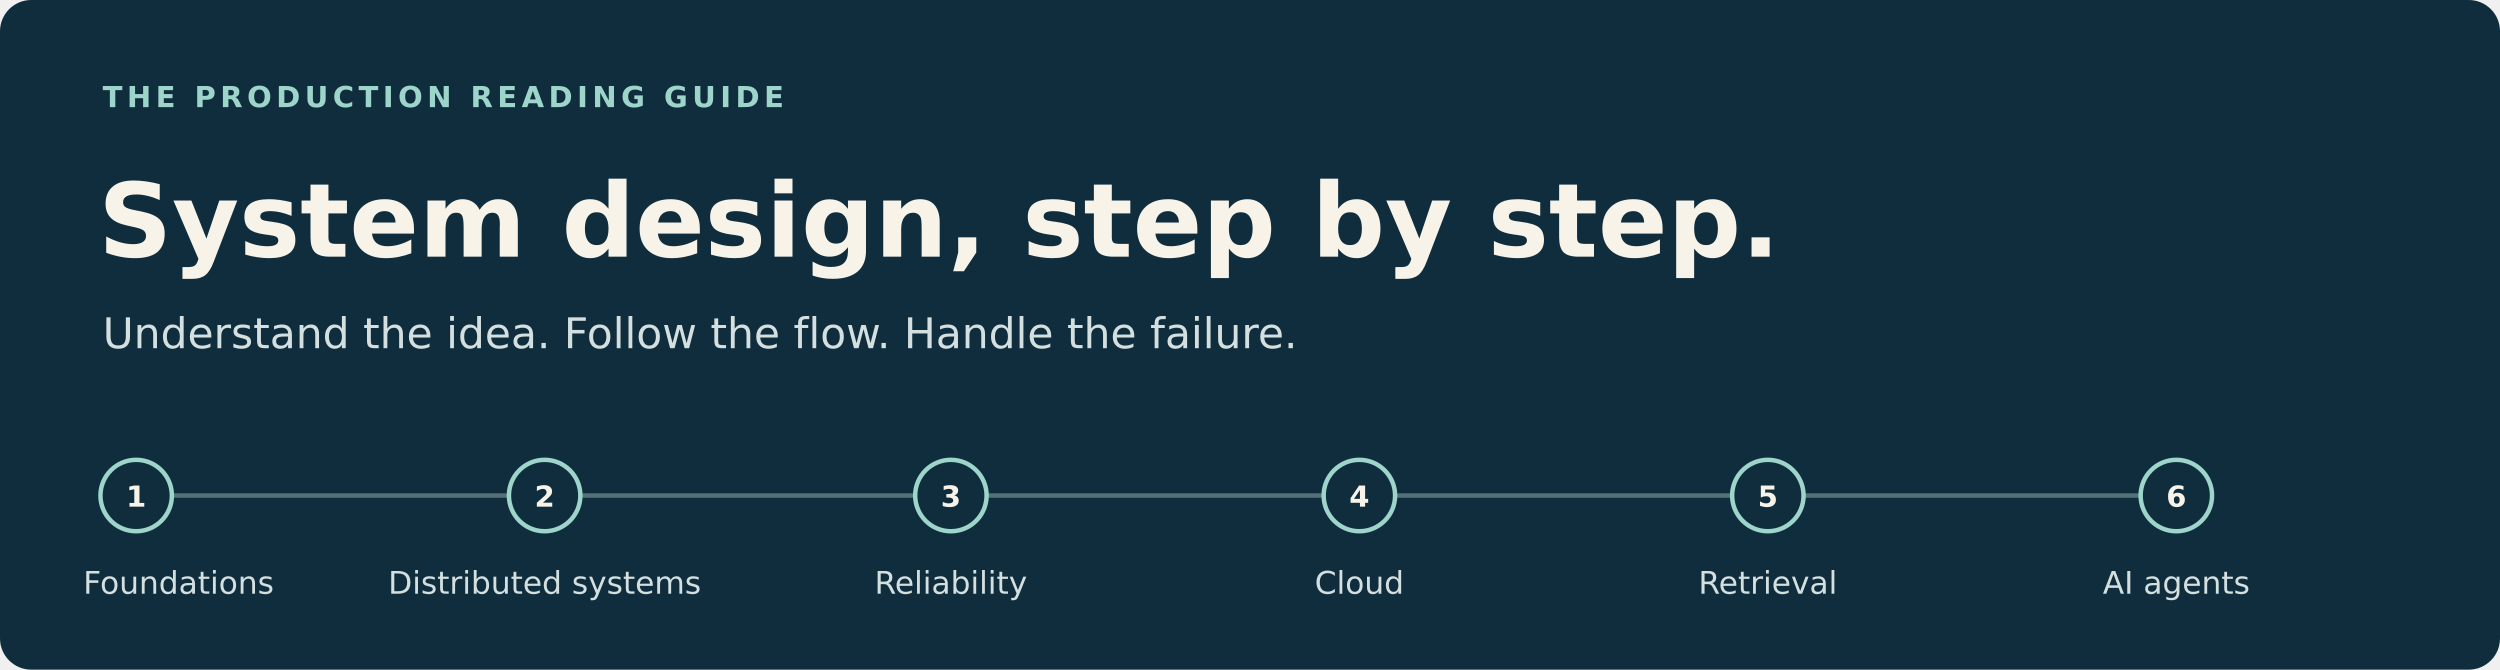
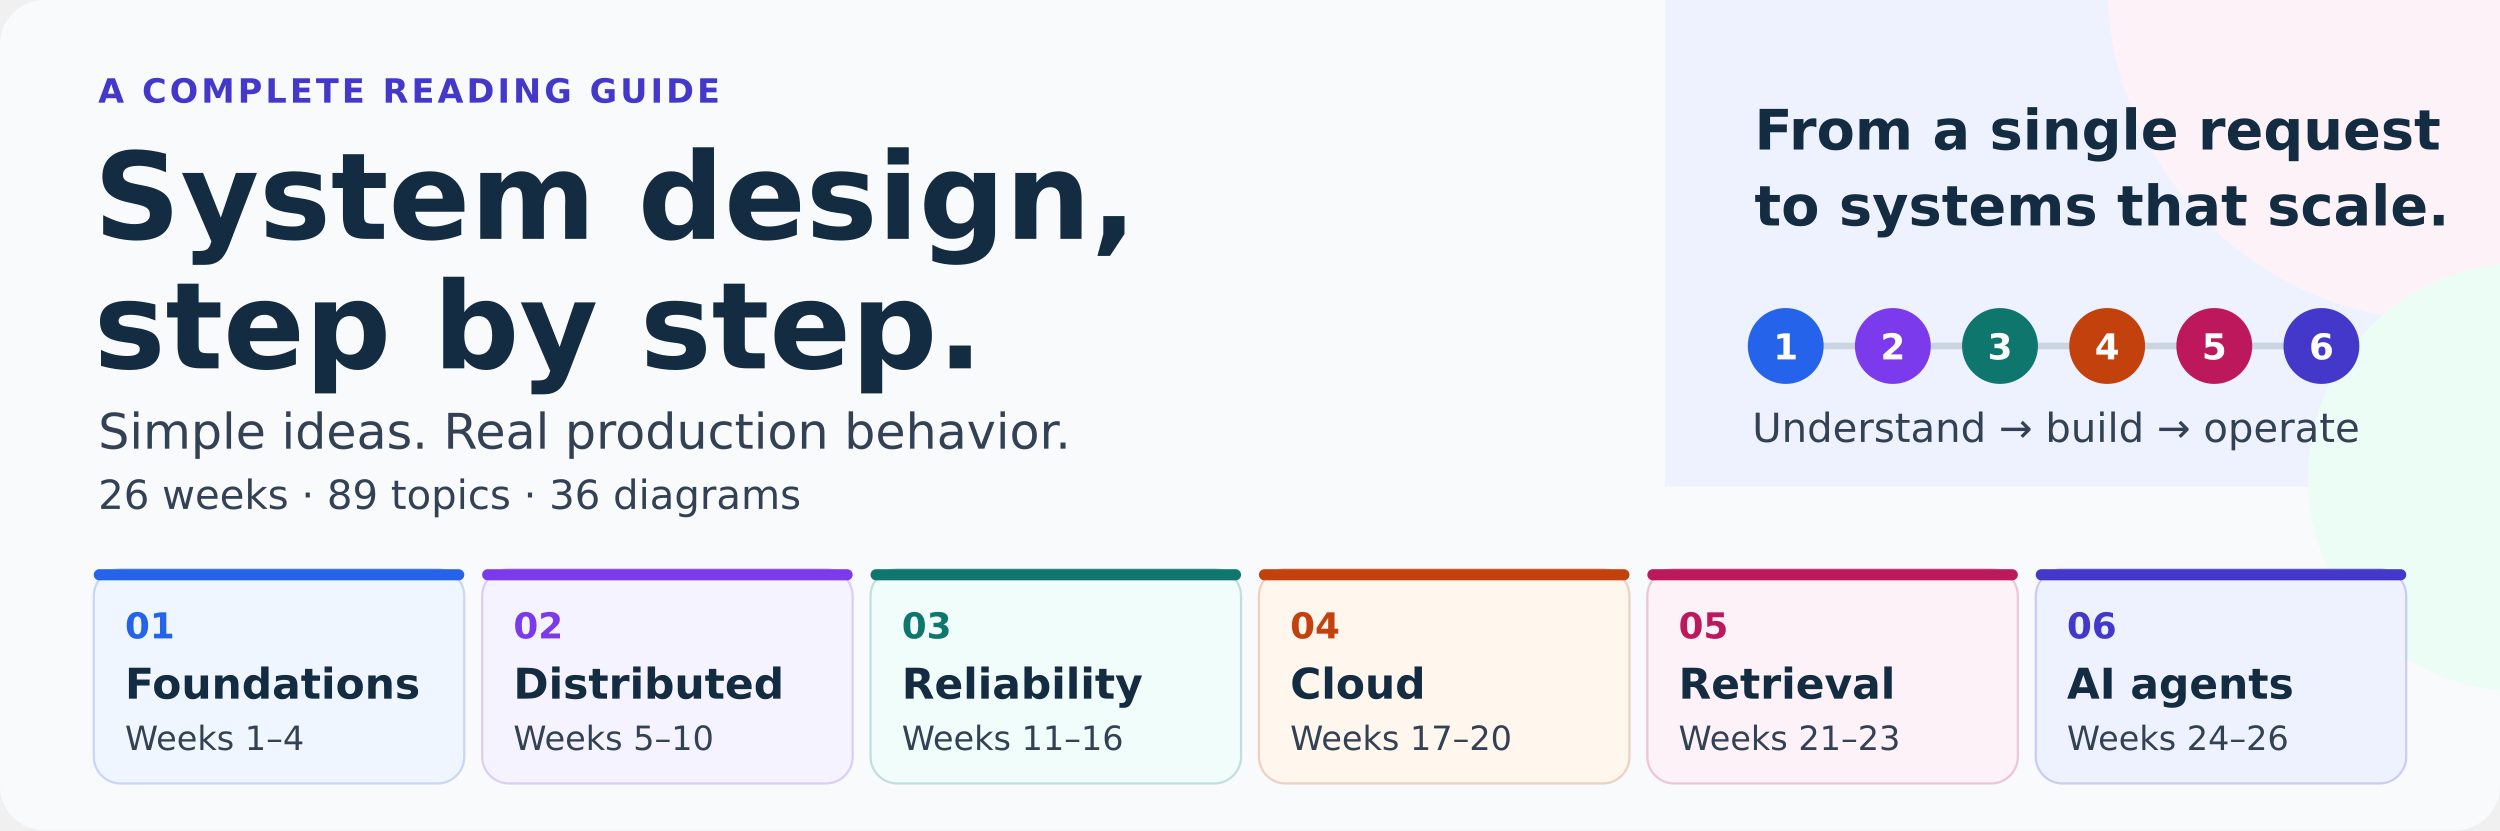
- <svg xmlns="http://www.w3.org/2000/svg" width="1120" height="300" viewBox="0 0 1120 300" role="img" aria-labelledby="title description">
-   <rect width="1120" height="300" rx="14" fill="#102d3d" />
+ <svg xmlns="http://www.w3.org/2000/svg" width="1120" height="372" viewBox="0 0 1120 372" role="img" aria-labelledby="title desc">
  <g font-family="DejaVu Sans, Arial, sans-serif">
-     <text x="46" y="48" fill="#9dd5ca" font-size="13" font-weight="700" letter-spacing="2">THE PRODUCTION READING GUIDE</text>
-     <text x="44" y="115" fill="#f7f3e9" font-size="46" font-weight="700">System design, step by step.</text>
-     <text x="46" y="156" fill="#d4dfdf" font-size="19">Understand the idea. Follow the flow. Handle the failure.</text>
-     <path d="M61 222 H975" stroke="#54717a" stroke-width="2" />
-     <g fill="#102d3d" stroke="#9dd5ca" stroke-width="2">
-       <circle cx="61" cy="222" r="16" />
-       <circle cx="244" cy="222" r="16" />
-       <circle cx="426" cy="222" r="16" />
-       <circle cx="609" cy="222" r="16" />
-       <circle cx="792" cy="222" r="16" />
-       <circle cx="975" cy="222" r="16" />
-     </g>
-     <g fill="#f7f3e9" font-size="13" font-weight="700" text-anchor="middle">
-       <text x="61" y="227">1</text>
-       <text x="244" y="227">2</text>
-       <text x="426" y="227">3</text>
-       <text x="609" y="227">4</text>
-       <text x="792" y="227">5</text>
-       <text x="975" y="227">6</text>
-     </g>
-     <g fill="#d4dfdf" font-size="14" text-anchor="middle">
-       <text x="80" y="266">Foundations</text>
-       <text x="244" y="266">Distributed systems</text>
-       <text x="426" y="266">Reliability</text>
-       <text x="609" y="266">Cloud</text>
-       <text x="792" y="266">Retrieval</text>
-       <text x="975" y="266">AI agents</text>
-     </g>
+     <rect width="1120" height="372" rx="20" fill="#f8fafc" />
+     <path d="M746 0H1100Q1120 0 1120 20V218H746Z" fill="#eef2ff" />
+     <circle cx="1096" cy="-8" r="152" fill="#fdf2f8" />
+     <circle cx="1130" cy="214" r="96" fill="#ecfdf5" />
+     <text x="44" y="46" fill="#4338ca" font-size="15" font-weight="700" text-anchor="start" letter-spacing="1.4">A COMPLETE READING GUIDE</text>
+     <text x="42" y="107" fill="#132c42" font-size="54" font-weight="700" text-anchor="start">System design,</text>
+     <text x="42" y="165" fill="#132c42" font-size="54" font-weight="700" text-anchor="start">step by step.</text>
+     <text x="44" y="201" fill="#334155" font-size="22" font-weight="400" text-anchor="start">Simple ideas. Real production behavior.</text>
+     <text x="44" y="228" fill="#334155" font-size="18" font-weight="400" text-anchor="start">26 weeks · 89 topics · 36 diagrams</text>
+     <text x="786" y="67" fill="#132c42" font-size="25" font-weight="700" text-anchor="start">From a single request</text>
+     <text x="786" y="101" fill="#132c42" font-size="25" font-weight="700" text-anchor="start">to systems that scale.</text>
+     <path d="M800 155H1040" stroke="#cbd5e1" stroke-width="3" />
+     <circle cx="800" cy="155" r="17" fill="#2563eb" />
+     <text x="800" y="161" fill="#ffffff" font-size="16" font-weight="700" text-anchor="middle">1</text>
+     <circle cx="848" cy="155" r="17" fill="#7c3aed" />
+     <text x="848" y="161" fill="#ffffff" font-size="16" font-weight="700" text-anchor="middle">2</text>
+     <circle cx="896" cy="155" r="17" fill="#0f766e" />
+     <text x="896" y="161" fill="#ffffff" font-size="16" font-weight="700" text-anchor="middle">3</text>
+     <circle cx="944" cy="155" r="17" fill="#c2410c" />
+     <text x="944" y="161" fill="#ffffff" font-size="16" font-weight="700" text-anchor="middle">4</text>
+     <circle cx="992" cy="155" r="17" fill="#be185d" />
+     <text x="992" y="161" fill="#ffffff" font-size="16" font-weight="700" text-anchor="middle">5</text>
+     <circle cx="1040" cy="155" r="17" fill="#4338ca" />
+     <text x="1040" y="161" fill="#ffffff" font-size="16" font-weight="700" text-anchor="middle">6</text>
+     <text x="785" y="198" fill="#334155" font-size="18" font-weight="400" text-anchor="start">Understand → build → operate</text>
+     <rect x="42" y="255" width="166" height="96" rx="12" fill="#eff6ff" stroke="#2563eb" stroke-opacity="0.22" />
+     <rect x="42" y="255" width="166" height="5" rx="2.5" fill="#2563eb" />
+     <text x="56" y="286" fill="#2563eb" font-size="16" font-weight="700" text-anchor="start">01</text>
+     <text x="56" y="313" fill="#132c42" font-size="19" font-weight="700" text-anchor="start">Foundations</text>
+     <text x="56" y="336" fill="#334155" font-size="15" font-weight="400" text-anchor="start">Weeks 1–4</text>
+     <rect x="216" y="255" width="166" height="96" rx="12" fill="#f5f3ff" stroke="#7c3aed" stroke-opacity="0.22" />
+     <rect x="216" y="255" width="166" height="5" rx="2.5" fill="#7c3aed" />
+     <text x="230" y="286" fill="#7c3aed" font-size="16" font-weight="700" text-anchor="start">02</text>
+     <text x="230" y="313" fill="#132c42" font-size="19" font-weight="700" text-anchor="start">Distributed</text>
+     <text x="230" y="336" fill="#334155" font-size="15" font-weight="400" text-anchor="start">Weeks 5–10</text>
+     <rect x="390" y="255" width="166" height="96" rx="12" fill="#f0fdfa" stroke="#0f766e" stroke-opacity="0.22" />
+     <rect x="390" y="255" width="166" height="5" rx="2.5" fill="#0f766e" />
+     <text x="404" y="286" fill="#0f766e" font-size="16" font-weight="700" text-anchor="start">03</text>
+     <text x="404" y="313" fill="#132c42" font-size="19" font-weight="700" text-anchor="start">Reliability</text>
+     <text x="404" y="336" fill="#334155" font-size="15" font-weight="400" text-anchor="start">Weeks 11–16</text>
+     <rect x="564" y="255" width="166" height="96" rx="12" fill="#fff7ed" stroke="#c2410c" stroke-opacity="0.22" />
+     <rect x="564" y="255" width="166" height="5" rx="2.5" fill="#c2410c" />
+     <text x="578" y="286" fill="#c2410c" font-size="16" font-weight="700" text-anchor="start">04</text>
+     <text x="578" y="313" fill="#132c42" font-size="19" font-weight="700" text-anchor="start">Cloud</text>
+     <text x="578" y="336" fill="#334155" font-size="15" font-weight="400" text-anchor="start">Weeks 17–20</text>
+     <rect x="738" y="255" width="166" height="96" rx="12" fill="#fdf2f8" stroke="#be185d" stroke-opacity="0.22" />
+     <rect x="738" y="255" width="166" height="5" rx="2.5" fill="#be185d" />
+     <text x="752" y="286" fill="#be185d" font-size="16" font-weight="700" text-anchor="start">05</text>
+     <text x="752" y="313" fill="#132c42" font-size="19" font-weight="700" text-anchor="start">Retrieval</text>
+     <text x="752" y="336" fill="#334155" font-size="15" font-weight="400" text-anchor="start">Weeks 21–23</text>
+     <rect x="912" y="255" width="166" height="96" rx="12" fill="#eef2ff" stroke="#4338ca" stroke-opacity="0.22" />
+     <rect x="912" y="255" width="166" height="5" rx="2.5" fill="#4338ca" />
+     <text x="926" y="286" fill="#4338ca" font-size="16" font-weight="700" text-anchor="start">06</text>
+     <text x="926" y="313" fill="#132c42" font-size="19" font-weight="700" text-anchor="start">AI agents</text>
+     <text x="926" y="336" fill="#334155" font-size="15" font-weight="400" text-anchor="start">Weeks 24–26</text>
  </g>
</svg>
